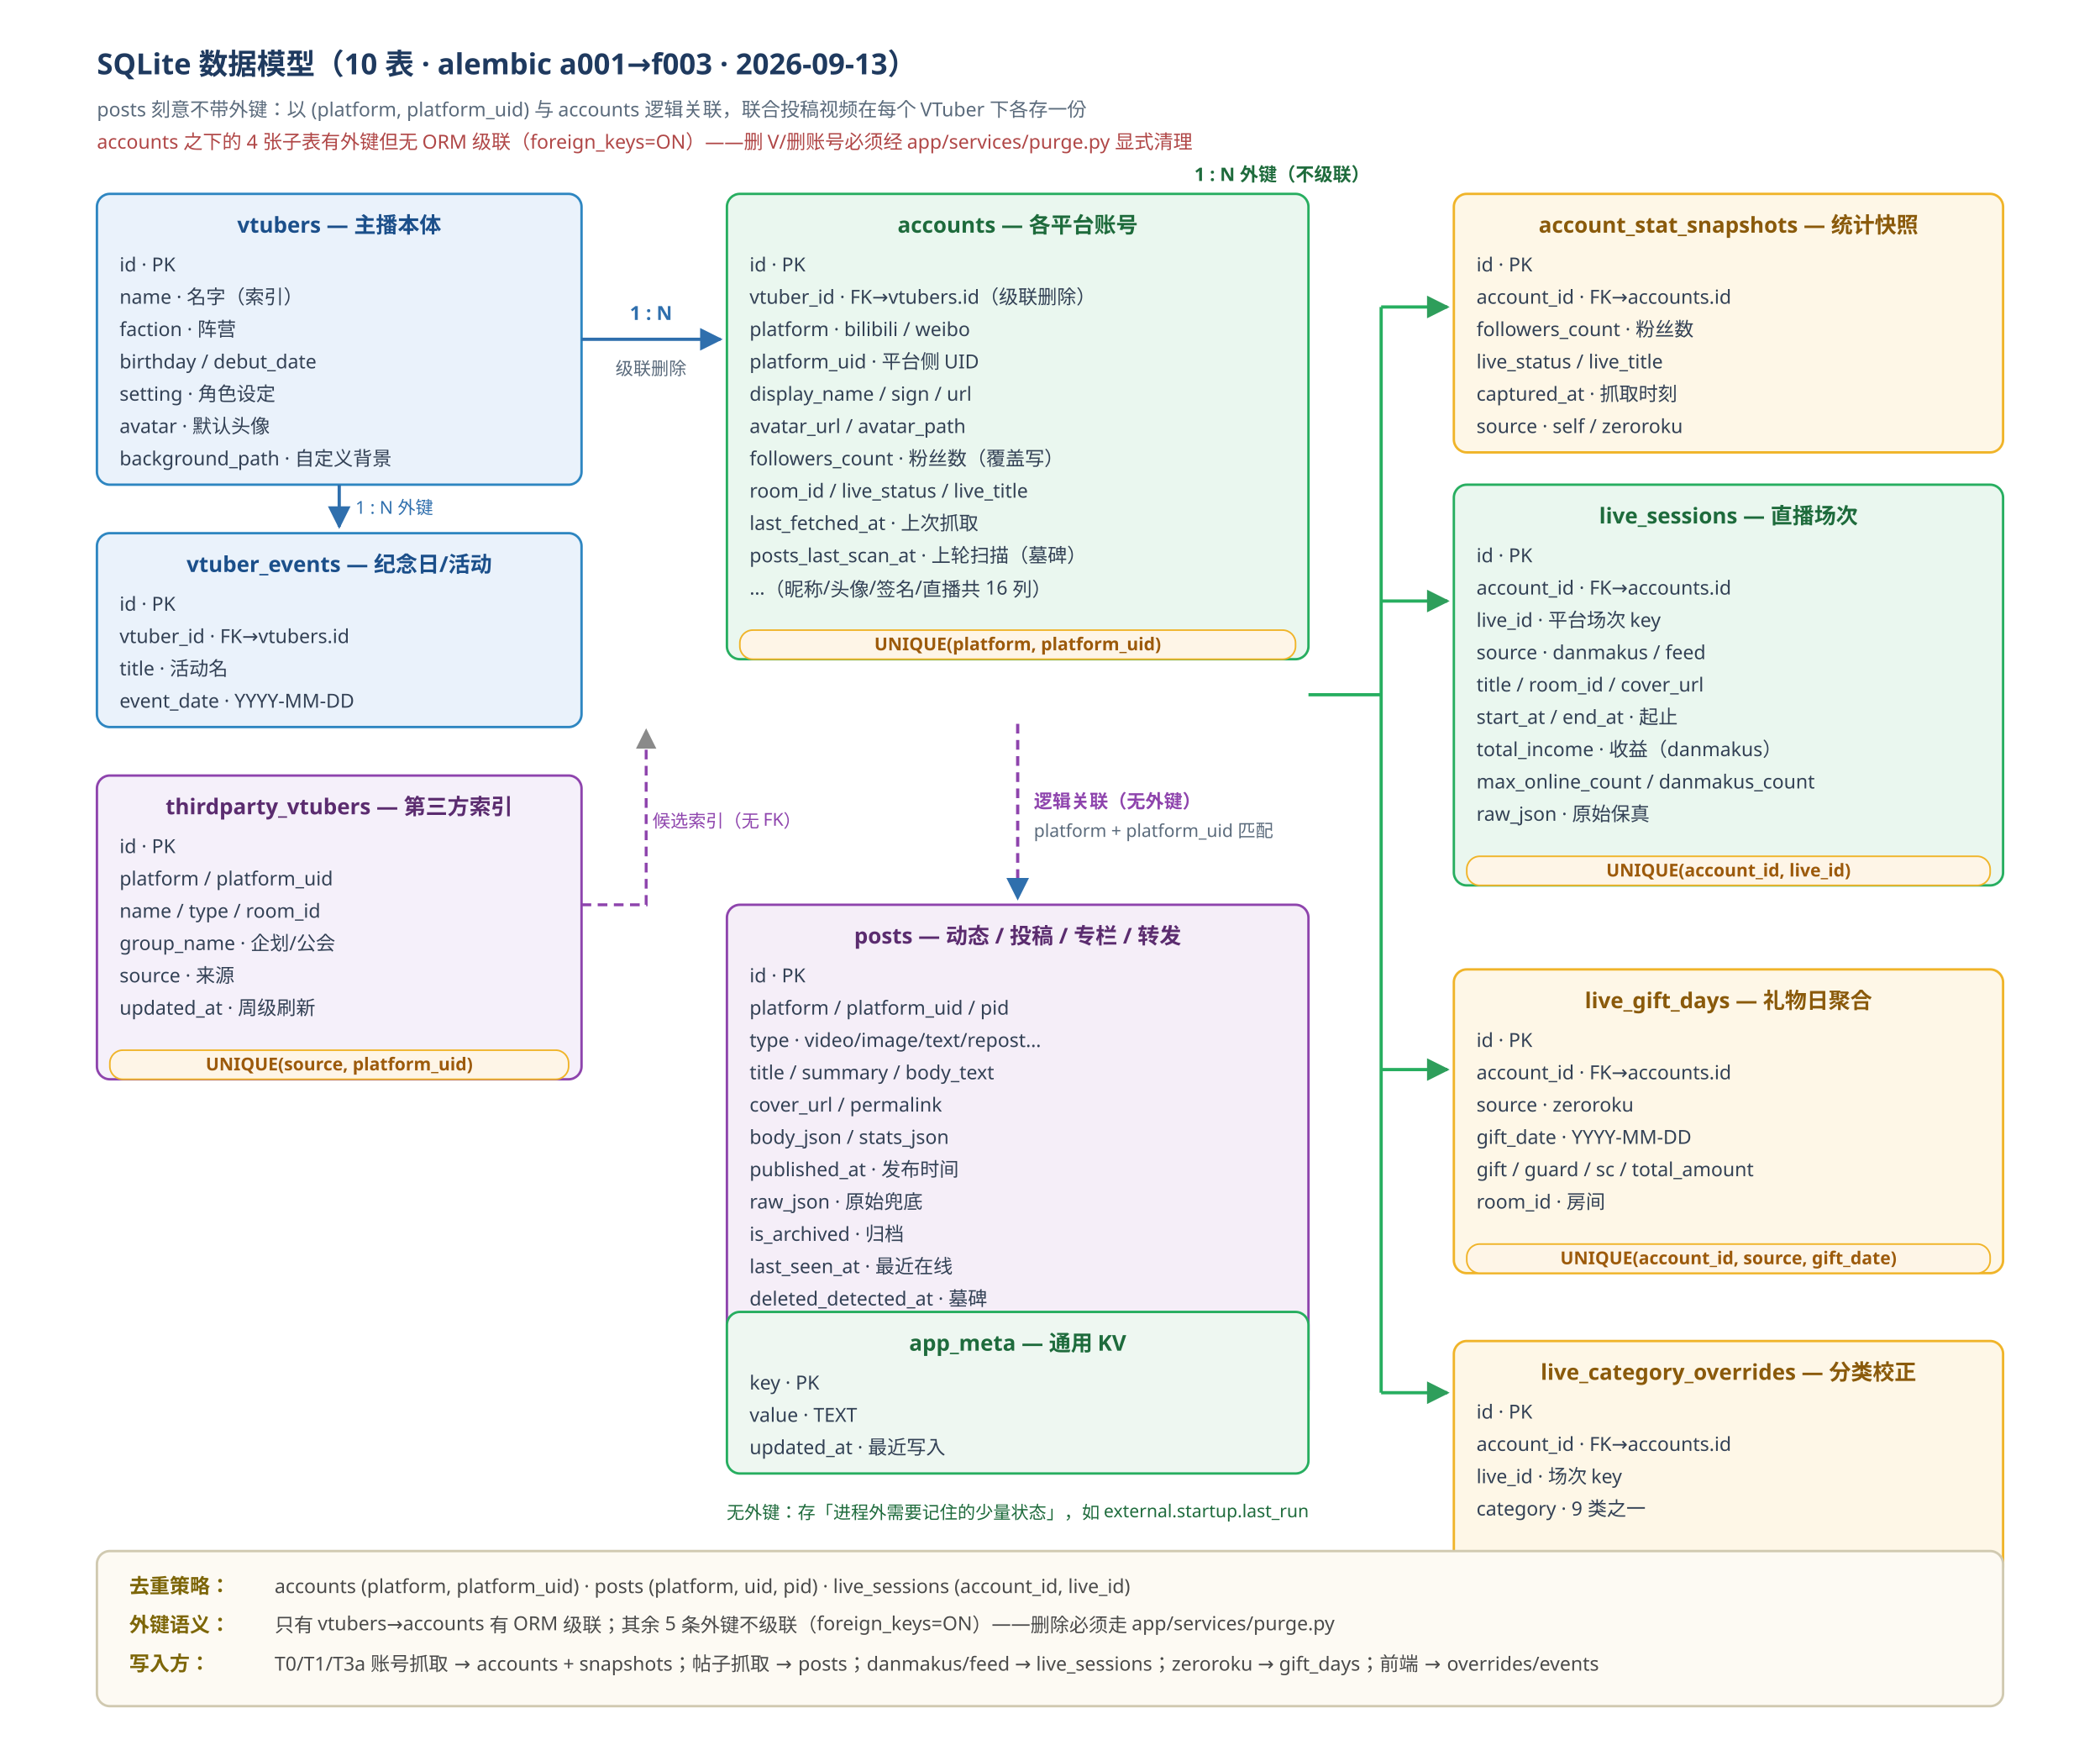
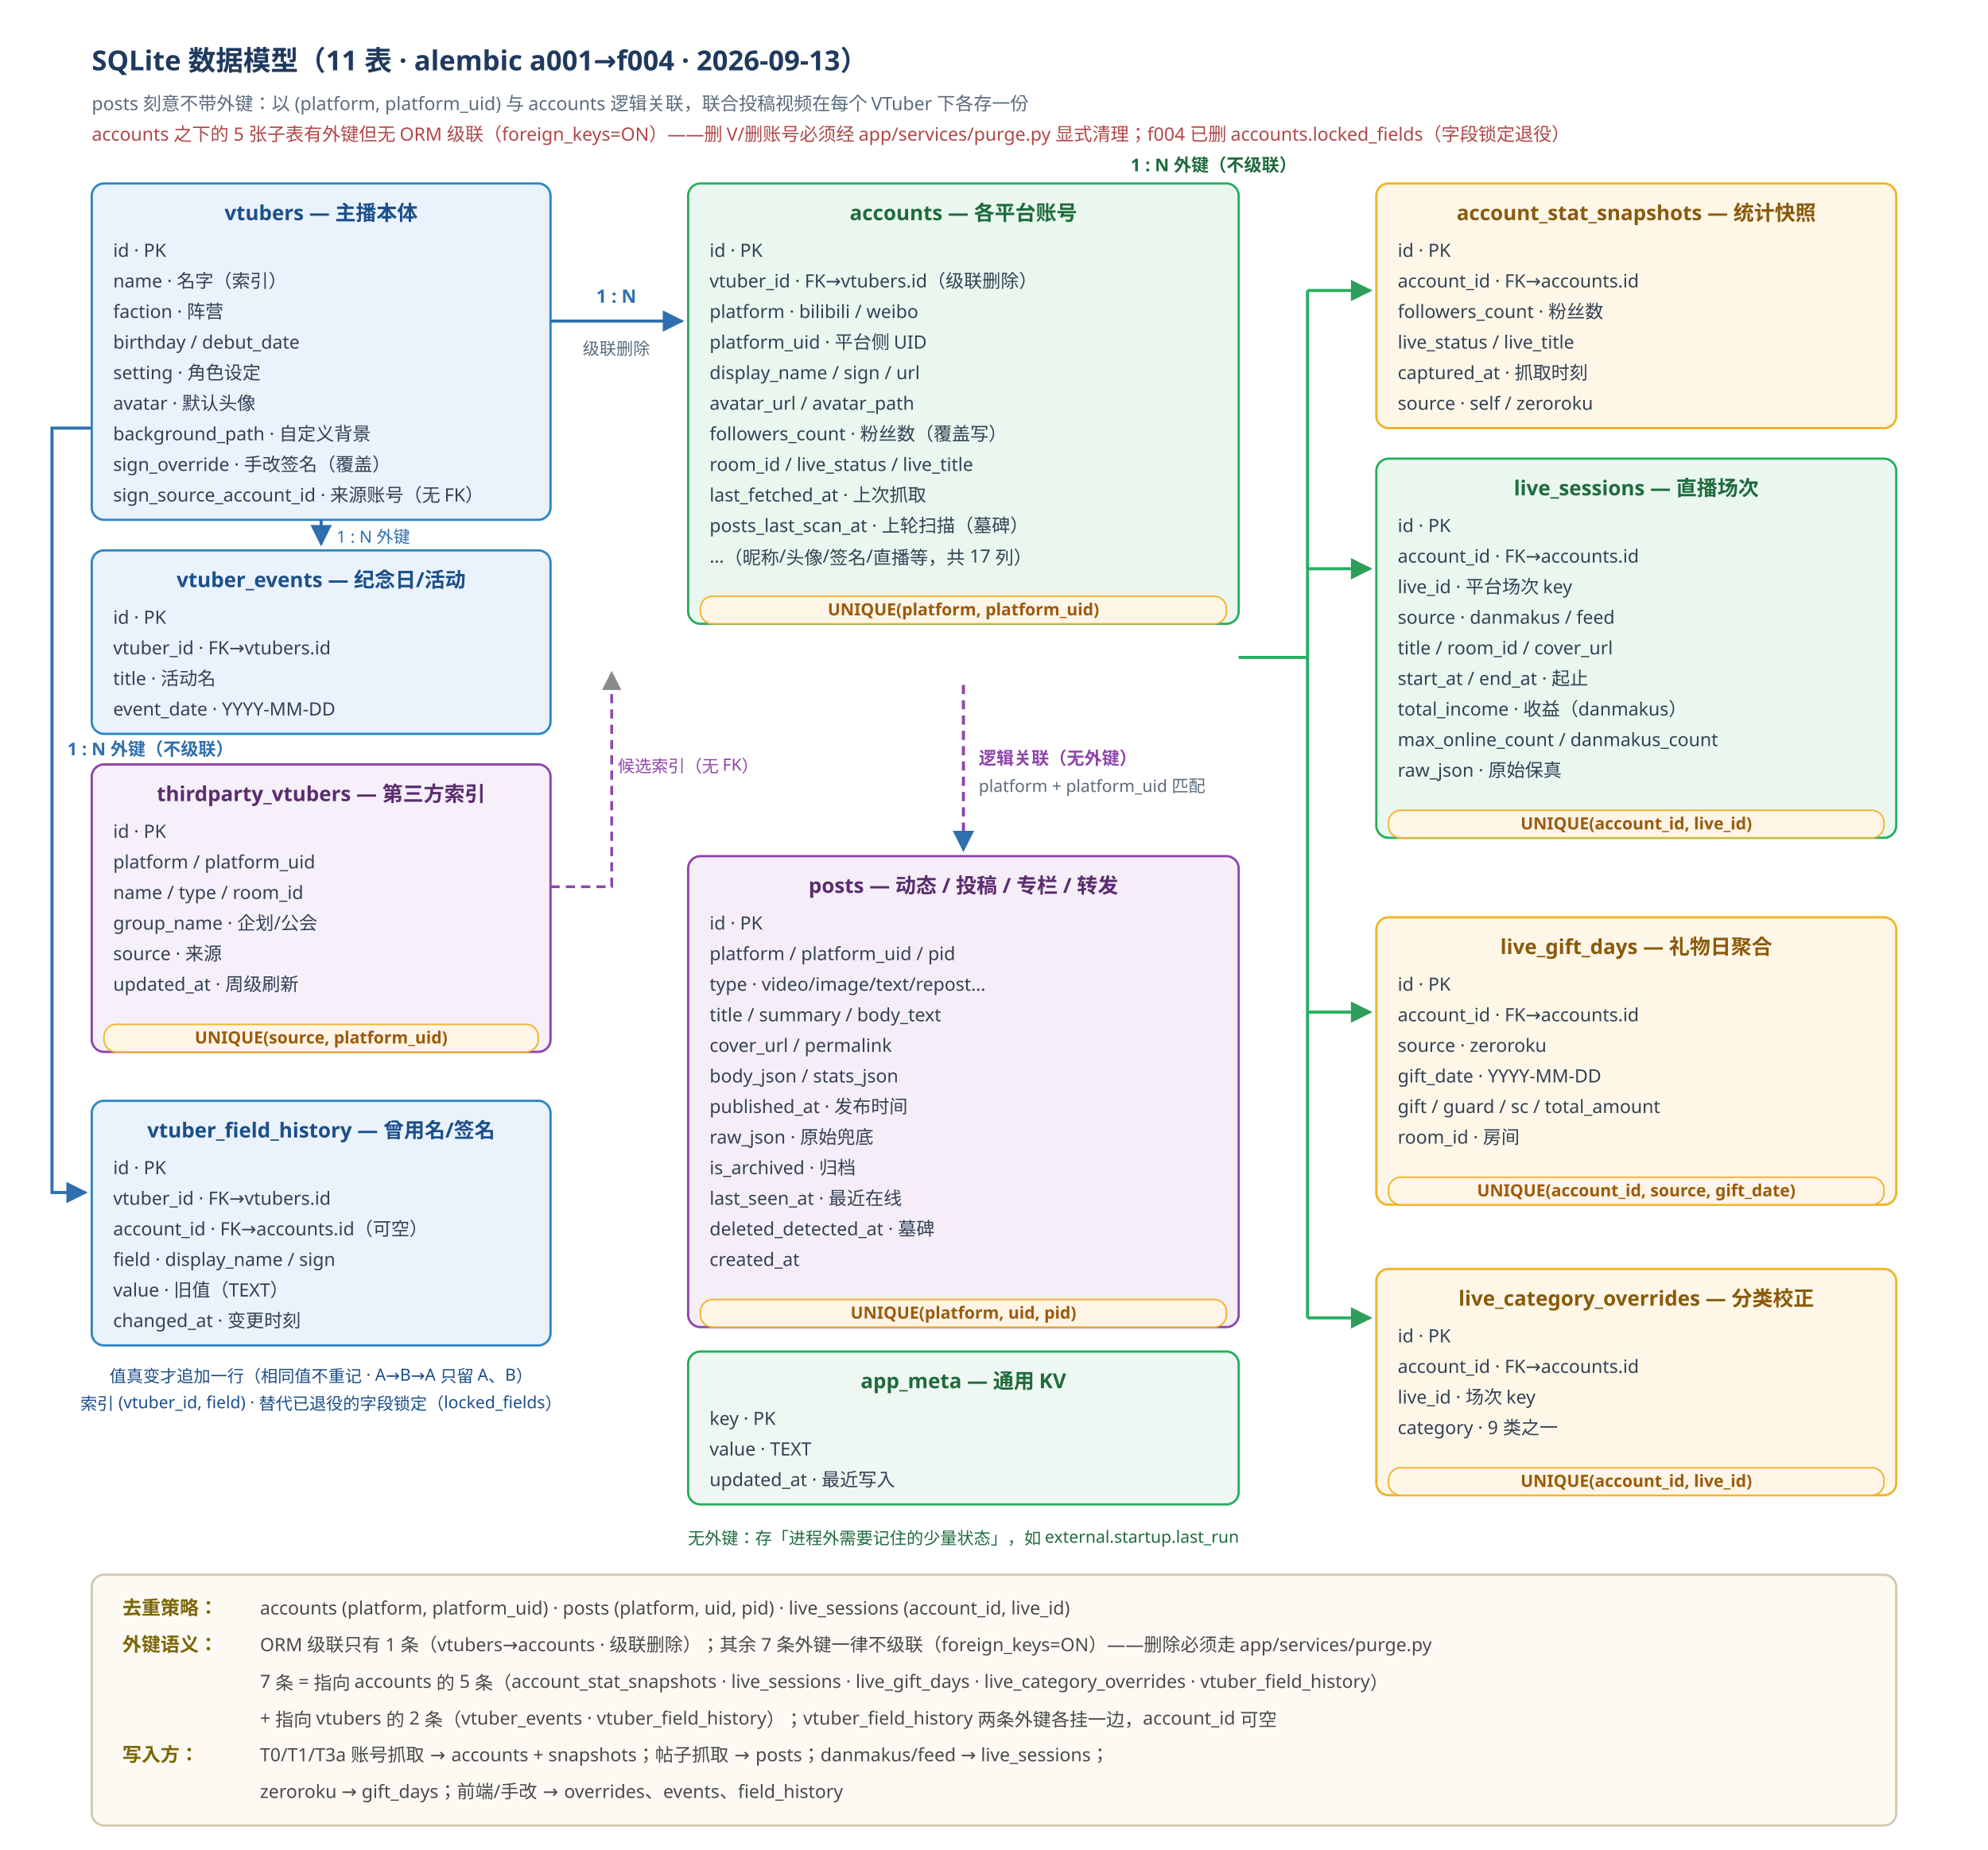
- <svg xmlns="http://www.w3.org/2000/svg" width="1300" height="1080" viewBox="0 0 1300 1080" font-family="'Segoe UI','Microsoft YaHei','PingFang SC',sans-serif">
+ <svg xmlns="http://www.w3.org/2000/svg" width="1300" height="1210" viewBox="0 0 1300 1210" font-family="'Segoe UI','Microsoft YaHei','PingFang SC',sans-serif">
  <defs>
    <marker id="arr" viewBox="0 0 10 10" refX="9" refY="5" markerWidth="7" markerHeight="7" orient="auto-start-reverse">
      <path d="M0,0 L10,5 L0,10 z" fill="#2F6FAD" />
    </marker>
    <marker id="arrG" viewBox="0 0 10 10" refX="9" refY="5" markerWidth="7" markerHeight="7" orient="auto-start-reverse">
      <path d="M0,0 L10,5 L0,10 z" fill="#8A8A8A" />
    </marker>
    <marker id="arrO" viewBox="0 0 10 10" refX="9" refY="5" markerWidth="7" markerHeight="7" orient="auto-start-reverse">
      <path d="M0,0 L10,5 L0,10 z" fill="#C05621" />
    </marker>
    <marker id="arrG2" viewBox="0 0 10 10" refX="9" refY="5" markerWidth="7" markerHeight="7" orient="auto-start-reverse">
      <path d="M0,0 L10,5 L0,10 z" fill="#2E9E5B" />
    </marker>
  </defs>
-   <text x="60" y="46" font-size="18" fill="#1F3A5F" text-anchor="start" font-weight="700">SQLite 数据模型（10 表 · alembic a001→f003 · 2026-09-13）</text>
+   <text x="60" y="46" font-size="18" fill="#1F3A5F" text-anchor="start" font-weight="700">SQLite 数据模型（11 表 · alembic a001→f004 · 2026-09-13）</text>
  <text x="60" y="72" font-size="12" fill="#5B6B7C" text-anchor="start" font-weight="400">posts 刻意不带外键：以 (platform, platform_uid) 与 accounts 逻辑关联，联合投稿视频在每个 VTuber 下各存一份</text>
-   <text x="60" y="92" font-size="12" fill="#B04747" text-anchor="start" font-weight="400">accounts 之下的 4 张子表有外键但无 ORM 级联（foreign_keys=ON）——删 V/删账号必须经 app/services/purge.py 显式清理</text>
-   <rect x="60" y="120" width="300" height="180" rx="8" fill="#EAF2FB" stroke="#2E86C1" stroke-width="1.5" />
+   <text x="60" y="92" font-size="12" fill="#B04747" text-anchor="start" font-weight="400">accounts 之下的 5 张子表有外键但无 ORM 级联（foreign_keys=ON）——删 V/删账号必须经 app/services/purge.py 显式清理；f004 已删 accounts.locked_fields（字段锁定退役）</text>
+   <rect x="60" y="120" width="300" height="220" rx="8" fill="#EAF2FB" stroke="#2E86C1" stroke-width="1.5" />
  <text x="210.0" y="144" font-size="13.5" fill="#1B4F8A" text-anchor="middle" font-weight="700">vtubers — 主播本体</text>
  <text x="74" y="168" font-size="12" fill="#334155" text-anchor="start" font-weight="400">id · PK</text>
  <text x="74" y="188" font-size="12" fill="#334155" text-anchor="start" font-weight="400">name · 名字（索引）</text>
  <text x="74" y="208" font-size="12" fill="#334155" text-anchor="start" font-weight="400">faction · 阵营</text>
  <text x="74" y="228" font-size="12" fill="#334155" text-anchor="start" font-weight="400">birthday / debut_date</text>
  <text x="74" y="248" font-size="12" fill="#334155" text-anchor="start" font-weight="400">setting · 角色设定</text>
  <text x="74" y="268" font-size="12" fill="#334155" text-anchor="start" font-weight="400">avatar · 默认头像</text>
  <text x="74" y="288" font-size="12" fill="#334155" text-anchor="start" font-weight="400">background_path · 自定义背景</text>
-   <rect x="60" y="330" width="300" height="120" rx="8" fill="#EAF2FB" stroke="#2E86C1" stroke-width="1.5" />
-   <text x="210.0" y="354" font-size="13.5" fill="#1B4F8A" text-anchor="middle" font-weight="700">vtuber_events — 纪念日/活动</text>
-   <text x="74" y="378" font-size="12" fill="#334155" text-anchor="start" font-weight="400">id · PK</text>
-   <text x="74" y="398" font-size="12" fill="#334155" text-anchor="start" font-weight="400">vtuber_id · FK→vtubers.id</text>
-   <text x="74" y="418" font-size="12" fill="#334155" text-anchor="start" font-weight="400">title · 活动名</text>
-   <text x="74" y="438" font-size="12" fill="#334155" text-anchor="start" font-weight="400">event_date · YYYY-MM-DD</text>
-   <rect x="60" y="480" width="300" height="188" rx="8" fill="#F5F0FA" stroke="#8E44AD" stroke-width="1.5" />
-   <text x="210.0" y="504" font-size="13.5" fill="#5B2C6F" text-anchor="middle" font-weight="700">thirdparty_vtubers — 第三方索引</text>
-   <text x="74" y="528" font-size="12" fill="#334155" text-anchor="start" font-weight="400">id · PK</text>
-   <text x="74" y="548" font-size="12" fill="#334155" text-anchor="start" font-weight="400">platform / platform_uid</text>
-   <text x="74" y="568" font-size="12" fill="#334155" text-anchor="start" font-weight="400">name / type / room_id</text>
-   <text x="74" y="588" font-size="12" fill="#334155" text-anchor="start" font-weight="400">group_name · 企划/公会</text>
-   <text x="74" y="608" font-size="12" fill="#334155" text-anchor="start" font-weight="400">source · 来源</text>
-   <text x="74" y="628" font-size="12" fill="#334155" text-anchor="start" font-weight="400">updated_at · 周级刷新</text>
-   <rect x="68" y="650" width="284" height="18" rx="8" fill="#FEF5E7" stroke="#F0B429" stroke-width="1" />
-   <text x="210.0" y="662.5" font-size="11" fill="#9C5A0B" text-anchor="middle" font-weight="600">UNIQUE(source, platform_uid)</text>
+   <text x="74" y="308" font-size="12" fill="#334155" text-anchor="start" font-weight="400">sign_override · 手改签名（覆盖）</text>
+   <text x="74" y="328" font-size="12" fill="#334155" text-anchor="start" font-weight="400">sign_source_account_id · 来源账号（无 FK）</text>
+   <rect x="60" y="360" width="300" height="120" rx="8" fill="#EAF2FB" stroke="#2E86C1" stroke-width="1.5" />
+   <text x="210.0" y="384" font-size="13.5" fill="#1B4F8A" text-anchor="middle" font-weight="700">vtuber_events — 纪念日/活动</text>
+   <text x="74" y="408" font-size="12" fill="#334155" text-anchor="start" font-weight="400">id · PK</text>
+   <text x="74" y="428" font-size="12" fill="#334155" text-anchor="start" font-weight="400">vtuber_id · FK→vtubers.id</text>
+   <text x="74" y="448" font-size="12" fill="#334155" text-anchor="start" font-weight="400">title · 活动名</text>
+   <text x="74" y="468" font-size="12" fill="#334155" text-anchor="start" font-weight="400">event_date · YYYY-MM-DD</text>
+   <rect x="60" y="500" width="300" height="188" rx="8" fill="#F5F0FA" stroke="#8E44AD" stroke-width="1.5" />
+   <text x="210.0" y="524" font-size="13.5" fill="#5B2C6F" text-anchor="middle" font-weight="700">thirdparty_vtubers — 第三方索引</text>
+   <text x="74" y="548" font-size="12" fill="#334155" text-anchor="start" font-weight="400">id · PK</text>
+   <text x="74" y="568" font-size="12" fill="#334155" text-anchor="start" font-weight="400">platform / platform_uid</text>
+   <text x="74" y="588" font-size="12" fill="#334155" text-anchor="start" font-weight="400">name / type / room_id</text>
+   <text x="74" y="608" font-size="12" fill="#334155" text-anchor="start" font-weight="400">group_name · 企划/公会</text>
+   <text x="74" y="628" font-size="12" fill="#334155" text-anchor="start" font-weight="400">source · 来源</text>
+   <text x="74" y="648" font-size="12" fill="#334155" text-anchor="start" font-weight="400">updated_at · 周级刷新</text>
+   <rect x="68" y="670" width="284" height="18" rx="8" fill="#FEF5E7" stroke="#F0B429" stroke-width="1" />
+   <text x="210.0" y="682.5" font-size="11" fill="#9C5A0B" text-anchor="middle" font-weight="600">UNIQUE(source, platform_uid)</text>
+   <rect x="60" y="720" width="300" height="160" rx="8" fill="#EAF2FB" stroke="#2E86C1" stroke-width="1.5" />
+   <text x="210.0" y="744" font-size="13.5" fill="#1B4F8A" text-anchor="middle" font-weight="700">vtuber_field_history — 曾用名/签名</text>
+   <text x="74" y="768" font-size="12" fill="#334155" text-anchor="start" font-weight="400">id · PK</text>
+   <text x="74" y="788" font-size="12" fill="#334155" text-anchor="start" font-weight="400">vtuber_id · FK→vtubers.id</text>
+   <text x="74" y="808" font-size="12" fill="#334155" text-anchor="start" font-weight="400">account_id · FK→accounts.id（可空）</text>
+   <text x="74" y="828" font-size="12" fill="#334155" text-anchor="start" font-weight="400">field · display_name / sign</text>
+   <text x="74" y="848" font-size="12" fill="#334155" text-anchor="start" font-weight="400">value · 旧值（TEXT）</text>
+   <text x="74" y="868" font-size="12" fill="#334155" text-anchor="start" font-weight="400">changed_at · 变更时刻</text>
+   <text x="210" y="904" font-size="11" fill="#1B4F8A" text-anchor="middle" font-weight="400">值真变才追加一行（相同值不重记 · A→B→A 只留 A、B）</text>
+   <text x="210" y="922" font-size="11" fill="#1B4F8A" text-anchor="middle" font-weight="400">索引 (vtuber_id, field) · 替代已退役的字段锁定（locked_fields）</text>
  <rect x="450" y="120" width="360" height="288" rx="8" fill="#EAF7EF" stroke="#27AE60" stroke-width="1.5" />
  <text x="630.0" y="144" font-size="13.5" fill="#1E6B3C" text-anchor="middle" font-weight="700">accounts — 各平台账号</text>
  <text x="464" y="168" font-size="12" fill="#334155" text-anchor="start" font-weight="400">id · PK</text>
  <text x="464" y="188" font-size="12" fill="#334155" text-anchor="start" font-weight="400">vtuber_id · FK→vtubers.id（级联删除）</text>
  <text x="464" y="208" font-size="12" fill="#334155" text-anchor="start" font-weight="400">platform · bilibili / weibo</text>
  <text x="464" y="228" font-size="12" fill="#334155" text-anchor="start" font-weight="400">platform_uid · 平台侧 UID</text>
  <text x="464" y="248" font-size="12" fill="#334155" text-anchor="start" font-weight="400">display_name / sign / url</text>
  <text x="464" y="268" font-size="12" fill="#334155" text-anchor="start" font-weight="400">avatar_url / avatar_path</text>
  <text x="464" y="288" font-size="12" fill="#334155" text-anchor="start" font-weight="400">followers_count · 粉丝数（覆盖写）</text>
  <text x="464" y="308" font-size="12" fill="#334155" text-anchor="start" font-weight="400">room_id / live_status / live_title</text>
  <text x="464" y="328" font-size="12" fill="#334155" text-anchor="start" font-weight="400">last_fetched_at · 上次抓取</text>
  <text x="464" y="348" font-size="12" fill="#334155" text-anchor="start" font-weight="400">posts_last_scan_at · 上轮扫描（墓碑）</text>
-   <text x="464" y="368" font-size="12" fill="#334155" text-anchor="start" font-weight="400">…（昵称/头像/签名/直播共 16 列）</text>
+   <text x="464" y="368" font-size="12" fill="#334155" text-anchor="start" font-weight="400">…（昵称/头像/签名/直播等，共 17 列）</text>
  <rect x="458" y="390" width="344" height="18" rx="8" fill="#FEF5E7" stroke="#F0B429" stroke-width="1" />
  <text x="630.0" y="402.5" font-size="11" fill="#9C5A0B" text-anchor="middle" font-weight="600">UNIQUE(platform, platform_uid)</text>
  <rect x="450" y="560" width="360" height="308" rx="8" fill="#F5EEF8" stroke="#8E44AD" stroke-width="1.5" />
  <text x="630.0" y="584" font-size="13.5" fill="#5B2C6F" text-anchor="middle" font-weight="700">posts — 动态 / 投稿 / 专栏 / 转发</text>
  <text x="464" y="608" font-size="12" fill="#334155" text-anchor="start" font-weight="400">id · PK</text>
  <text x="464" y="628" font-size="12" fill="#334155" text-anchor="start" font-weight="400">platform / platform_uid / pid</text>
  <text x="464" y="648" font-size="12" fill="#334155" text-anchor="start" font-weight="400">type · video/image/text/repost…</text>
  <text x="464" y="668" font-size="12" fill="#334155" text-anchor="start" font-weight="400">title / summary / body_text</text>
  <text x="464" y="688" font-size="12" fill="#334155" text-anchor="start" font-weight="400">cover_url / permalink</text>
  <text x="464" y="708" font-size="12" fill="#334155" text-anchor="start" font-weight="400">body_json / stats_json</text>
  <text x="464" y="728" font-size="12" fill="#334155" text-anchor="start" font-weight="400">published_at · 发布时间</text>
  <text x="464" y="748" font-size="12" fill="#334155" text-anchor="start" font-weight="400">raw_json · 原始兜底</text>
  <text x="464" y="768" font-size="12" fill="#334155" text-anchor="start" font-weight="400">is_archived · 归档</text>
  <text x="464" y="788" font-size="12" fill="#334155" text-anchor="start" font-weight="400">last_seen_at · 最近在线</text>
  <text x="464" y="808" font-size="12" fill="#334155" text-anchor="start" font-weight="400">deleted_detected_at · 墓碑</text>
  <text x="464" y="828" font-size="12" fill="#334155" text-anchor="start" font-weight="400">created_at</text>
  <rect x="458" y="850" width="344" height="18" rx="8" fill="#FEF5E7" stroke="#F0B429" stroke-width="1" />
  <text x="630.0" y="862.5" font-size="11" fill="#9C5A0B" text-anchor="middle" font-weight="600">UNIQUE(platform, uid, pid)</text>
  <rect x="900" y="120" width="340" height="160" rx="8" fill="#FEF7E7" stroke="#F0B429" stroke-width="1.5" />
  <text x="1070.0" y="144" font-size="13.5" fill="#8A5A0B" text-anchor="middle" font-weight="700">account_stat_snapshots — 统计快照</text>
  <text x="914" y="168" font-size="12" fill="#334155" text-anchor="start" font-weight="400">id · PK</text>
  <text x="914" y="188" font-size="12" fill="#334155" text-anchor="start" font-weight="400">account_id · FK→accounts.id</text>
  <text x="914" y="208" font-size="12" fill="#334155" text-anchor="start" font-weight="400">followers_count · 粉丝数</text>
  <text x="914" y="228" font-size="12" fill="#334155" text-anchor="start" font-weight="400">live_status / live_title</text>
  <text x="914" y="248" font-size="12" fill="#334155" text-anchor="start" font-weight="400">captured_at · 抓取时刻</text>
  <text x="914" y="268" font-size="12" fill="#334155" text-anchor="start" font-weight="400">source · self / zeroroku</text>
  <rect x="900" y="300" width="340" height="248" rx="8" fill="#EAF7EF" stroke="#27AE60" stroke-width="1.5" />
  <text x="1070.0" y="324" font-size="13.5" fill="#1E6B3C" text-anchor="middle" font-weight="700">live_sessions — 直播场次</text>
  <text x="914" y="348" font-size="12" fill="#334155" text-anchor="start" font-weight="400">id · PK</text>
  <text x="914" y="368" font-size="12" fill="#334155" text-anchor="start" font-weight="400">account_id · FK→accounts.id</text>
  <text x="914" y="388" font-size="12" fill="#334155" text-anchor="start" font-weight="400">live_id · 平台场次 key</text>
  <text x="914" y="408" font-size="12" fill="#334155" text-anchor="start" font-weight="400">source · danmakus / feed</text>
  <text x="914" y="428" font-size="12" fill="#334155" text-anchor="start" font-weight="400">title / room_id / cover_url</text>
  <text x="914" y="448" font-size="12" fill="#334155" text-anchor="start" font-weight="400">start_at / end_at · 起止</text>
  <text x="914" y="468" font-size="12" fill="#334155" text-anchor="start" font-weight="400">total_income · 收益（danmakus）</text>
  <text x="914" y="488" font-size="12" fill="#334155" text-anchor="start" font-weight="400">max_online_count / danmakus_count</text>
  <text x="914" y="508" font-size="12" fill="#334155" text-anchor="start" font-weight="400">raw_json · 原始保真</text>
  <rect x="908" y="530" width="324" height="18" rx="8" fill="#FEF5E7" stroke="#F0B429" stroke-width="1" />
  <text x="1070.0" y="542.5" font-size="11" fill="#9C5A0B" text-anchor="middle" font-weight="600">UNIQUE(account_id, live_id)</text>
  <rect x="900" y="600" width="340" height="188" rx="8" fill="#FEF7E7" stroke="#F0B429" stroke-width="1.5" />
  <text x="1070.0" y="624" font-size="13.5" fill="#8A5A0B" text-anchor="middle" font-weight="700">live_gift_days — 礼物日聚合</text>
  <text x="914" y="648" font-size="12" fill="#334155" text-anchor="start" font-weight="400">id · PK</text>
  <text x="914" y="668" font-size="12" fill="#334155" text-anchor="start" font-weight="400">account_id · FK→accounts.id</text>
  <text x="914" y="688" font-size="12" fill="#334155" text-anchor="start" font-weight="400">source · zeroroku</text>
  <text x="914" y="708" font-size="12" fill="#334155" text-anchor="start" font-weight="400">gift_date · YYYY-MM-DD</text>
  <text x="914" y="728" font-size="12" fill="#334155" text-anchor="start" font-weight="400">gift / guard / sc / total_amount</text>
  <text x="914" y="748" font-size="12" fill="#334155" text-anchor="start" font-weight="400">room_id · 房间</text>
  <rect x="908" y="770" width="324" height="18" rx="8" fill="#FEF5E7" stroke="#F0B429" stroke-width="1" />
  <text x="1070.0" y="782.5" font-size="11" fill="#9C5A0B" text-anchor="middle" font-weight="600">UNIQUE(account_id, source, gift_date)</text>
  <rect x="900" y="830" width="340" height="148" rx="8" fill="#FEF7E7" stroke="#F0B429" stroke-width="1.5" />
  <text x="1070.0" y="854" font-size="13.5" fill="#8A5A0B" text-anchor="middle" font-weight="700">live_category_overrides — 分类校正</text>
  <text x="914" y="878" font-size="12" fill="#334155" text-anchor="start" font-weight="400">id · PK</text>
  <text x="914" y="898" font-size="12" fill="#334155" text-anchor="start" font-weight="400">account_id · FK→accounts.id</text>
  <text x="914" y="918" font-size="12" fill="#334155" text-anchor="start" font-weight="400">live_id · 场次 key</text>
  <text x="914" y="938" font-size="12" fill="#334155" text-anchor="start" font-weight="400">category · 9 类之一</text>
  <rect x="908" y="960" width="324" height="18" rx="8" fill="#FEF5E7" stroke="#F0B429" stroke-width="1" />
  <text x="1070.0" y="972.5" font-size="11" fill="#9C5A0B" text-anchor="middle" font-weight="600">UNIQUE(account_id, live_id)</text>
-   <rect x="450" y="812" width="360" height="100" rx="8" fill="#EEF7F1" stroke="#27AE60" stroke-width="1.5" />
-   <text x="630.0" y="836" font-size="13.5" fill="#1E6B3C" text-anchor="middle" font-weight="700">app_meta — 通用 KV</text>
-   <text x="464" y="860" font-size="12" fill="#334155" text-anchor="start" font-weight="400">key · PK</text>
-   <text x="464" y="880" font-size="12" fill="#334155" text-anchor="start" font-weight="400">value · TEXT</text>
-   <text x="464" y="900" font-size="12" fill="#334155" text-anchor="start" font-weight="400">updated_at · 最近写入</text>
-   <text x="630" y="940" font-size="11" fill="#1E6B3C" text-anchor="middle" font-weight="400">无外键：存「进程外需要记住的少量状态」，如 external.startup.last_run</text>
+   <rect x="450" y="884" width="360" height="100" rx="8" fill="#EEF7F1" stroke="#27AE60" stroke-width="1.5" />
+   <text x="630.0" y="908" font-size="13.5" fill="#1E6B3C" text-anchor="middle" font-weight="700">app_meta — 通用 KV</text>
+   <text x="464" y="932" font-size="12" fill="#334155" text-anchor="start" font-weight="400">key · PK</text>
+   <text x="464" y="952" font-size="12" fill="#334155" text-anchor="start" font-weight="400">value · TEXT</text>
+   <text x="464" y="972" font-size="12" fill="#334155" text-anchor="start" font-weight="400">updated_at · 最近写入</text>
+   <text x="630" y="1010" font-size="11" fill="#1E6B3C" text-anchor="middle" font-weight="400">无外键：存「进程外需要记住的少量状态」，如 external.startup.last_run</text>
  <line x1="360" y1="210" x2="446" y2="210" stroke="#2F6FAD" stroke-width="2" marker-end="url(#arr)" />
  <text x="403" y="198" font-size="12" fill="#2F6FAD" text-anchor="middle" font-weight="700">1 : N</text>
  <text x="403" y="232" font-size="11" fill="#5B6B7C" text-anchor="middle" font-weight="400">级联删除</text>
-   <line x1="210" y1="300" x2="210" y2="326" stroke="#2F6FAD" stroke-width="2" marker-end="url(#arr)" />
-   <text x="220" y="318" font-size="11" fill="#2F6FAD" text-anchor="start" font-weight="400">1 : N 外键</text>
-   <path d="M 360 560 L 400 560 L 400 452" fill="none" stroke="#8E44AD" stroke-width="1.8" stroke-dasharray="6 4" marker-end="url(#arrG)" />
-   <text x="404" y="512" font-size="11" fill="#8E44AD" text-anchor="start" font-weight="400">候选索引（无 FK）</text>
+   <line x1="210" y1="340" x2="210" y2="356" stroke="#2F6FAD" stroke-width="2" marker-end="url(#arr)" />
+   <text x="220" y="355" font-size="11" fill="#2F6FAD" text-anchor="start" font-weight="400">1 : N 外键</text>
+   <path d="M 60 280 H 34 V 780 H 56" fill="none" stroke="#2F6FAD" stroke-width="2" marker-end="url(#arr)" />
+   <text x="44" y="494" font-size="11.5" fill="#2F6FAD" text-anchor="start" font-weight="600">1 : N 外键（不级联）</text>
+   <path d="M 360 580 L 400 580 L 400 440" fill="none" stroke="#8E44AD" stroke-width="1.8" stroke-dasharray="6 4" marker-end="url(#arrG)" />
+   <text x="404" y="505" font-size="11" fill="#8E44AD" text-anchor="start" font-weight="400">候选索引（无 FK）</text>
  <line x1="810" y1="430" x2="855" y2="430" stroke="#27AE60" stroke-width="2" />
  <line x1="855" y1="190" x2="855" y2="862" stroke="#27AE60" stroke-width="2" />
  <line x1="855" y1="190" x2="896" y2="190" stroke="#27AE60" stroke-width="2" marker-end="url(#arrG2)" />
  <line x1="855" y1="372" x2="896" y2="372" stroke="#27AE60" stroke-width="2" marker-end="url(#arrG2)" />
  <line x1="855" y1="662" x2="896" y2="662" stroke="#27AE60" stroke-width="2" marker-end="url(#arrG2)" />
  <line x1="855" y1="862" x2="896" y2="862" stroke="#27AE60" stroke-width="2" marker-end="url(#arrG2)" />
  <text x="848" y="112" font-size="11.5" fill="#1E6B3C" text-anchor="end" font-weight="600">1 : N 外键（不级联）</text>
  <line x1="630" y1="448" x2="630" y2="556" stroke="#8E44AD" stroke-width="2" stroke-dasharray="6 4" marker-end="url(#arr)" />
  <text x="640" y="500" font-size="11.5" fill="#8E44AD" text-anchor="start" font-weight="600">逻辑关联（无外键）</text>
  <text x="640" y="518" font-size="11" fill="#5B6B7C" text-anchor="start" font-weight="400">platform + platform_uid 匹配</text>
-   <rect x="60" y="960" width="1180" height="96" rx="8" fill="#FDFAF3" stroke="#D0C9B0" stroke-width="1.5" />
-   <text x="80" y="986" font-size="12.5" fill="#7D6608" text-anchor="start" font-weight="700">去重策略：</text>
-   <text x="170" y="986" font-size="12" fill="#4A4A4A" text-anchor="start" font-weight="400">accounts (platform, platform_uid) · posts (platform, uid, pid) · live_sessions (account_id, live_id)</text>
-   <text x="80" y="1010" font-size="12.5" fill="#7D6608" text-anchor="start" font-weight="700">外键语义：</text>
-   <text x="170" y="1010" font-size="12" fill="#4A4A4A" text-anchor="start" font-weight="400">只有 vtubers→accounts 有 ORM 级联；其余 5 条外键不级联（foreign_keys=ON）——删除必须走 app/services/purge.py</text>
-   <text x="80" y="1034" font-size="12.5" fill="#7D6608" text-anchor="start" font-weight="700">写入方：</text>
-   <text x="170" y="1034" font-size="12" fill="#4A4A4A" text-anchor="start" font-weight="400">T0/T1/T3a 账号抓取 → accounts + snapshots；帖子抓取 → posts；danmakus/feed → live_sessions；zeroroku → gift_days；前端 → overrides/events</text>
+   <rect x="60" y="1030" width="1180" height="164" rx="8" fill="#FDFAF3" stroke="#D0C9B0" stroke-width="1.5" />
+   <text x="80" y="1056" font-size="12.5" fill="#7D6608" text-anchor="start" font-weight="700">去重策略：</text>
+   <text x="170" y="1056" font-size="12" fill="#4A4A4A" text-anchor="start" font-weight="400">accounts (platform, platform_uid) · posts (platform, uid, pid) · live_sessions (account_id, live_id)</text>
+   <text x="80" y="1080" font-size="12.5" fill="#7D6608" text-anchor="start" font-weight="700">外键语义：</text>
+   <text x="170" y="1080" font-size="12" fill="#4A4A4A" text-anchor="start" font-weight="400">ORM 级联只有 1 条（vtubers→accounts · 级联删除）；其余 7 条外键一律不级联（foreign_keys=ON）——删除必须走 app/services/purge.py</text>
+   <text x="170" y="1104" font-size="12" fill="#4A4A4A" text-anchor="start" font-weight="400">7 条 = 指向 accounts 的 5 条（account_stat_snapshots · live_sessions · live_gift_days · live_category_overrides · vtuber_field_history）</text>
+   <text x="170" y="1128" font-size="12" fill="#4A4A4A" text-anchor="start" font-weight="400">+ 指向 vtubers 的 2 条（vtuber_events · vtuber_field_history）；vtuber_field_history 两条外键各挂一边，account_id 可空</text>
+   <text x="80" y="1152" font-size="12.5" fill="#7D6608" text-anchor="start" font-weight="700">写入方：</text>
+   <text x="170" y="1152" font-size="12" fill="#4A4A4A" text-anchor="start" font-weight="400">T0/T1/T3a 账号抓取 → accounts + snapshots；帖子抓取 → posts；danmakus/feed → live_sessions；</text>
+   <text x="170" y="1176" font-size="12" fill="#4A4A4A" text-anchor="start" font-weight="400">zeroroku → gift_days；前端/手改 → overrides、events、field_history</text>
</svg>
